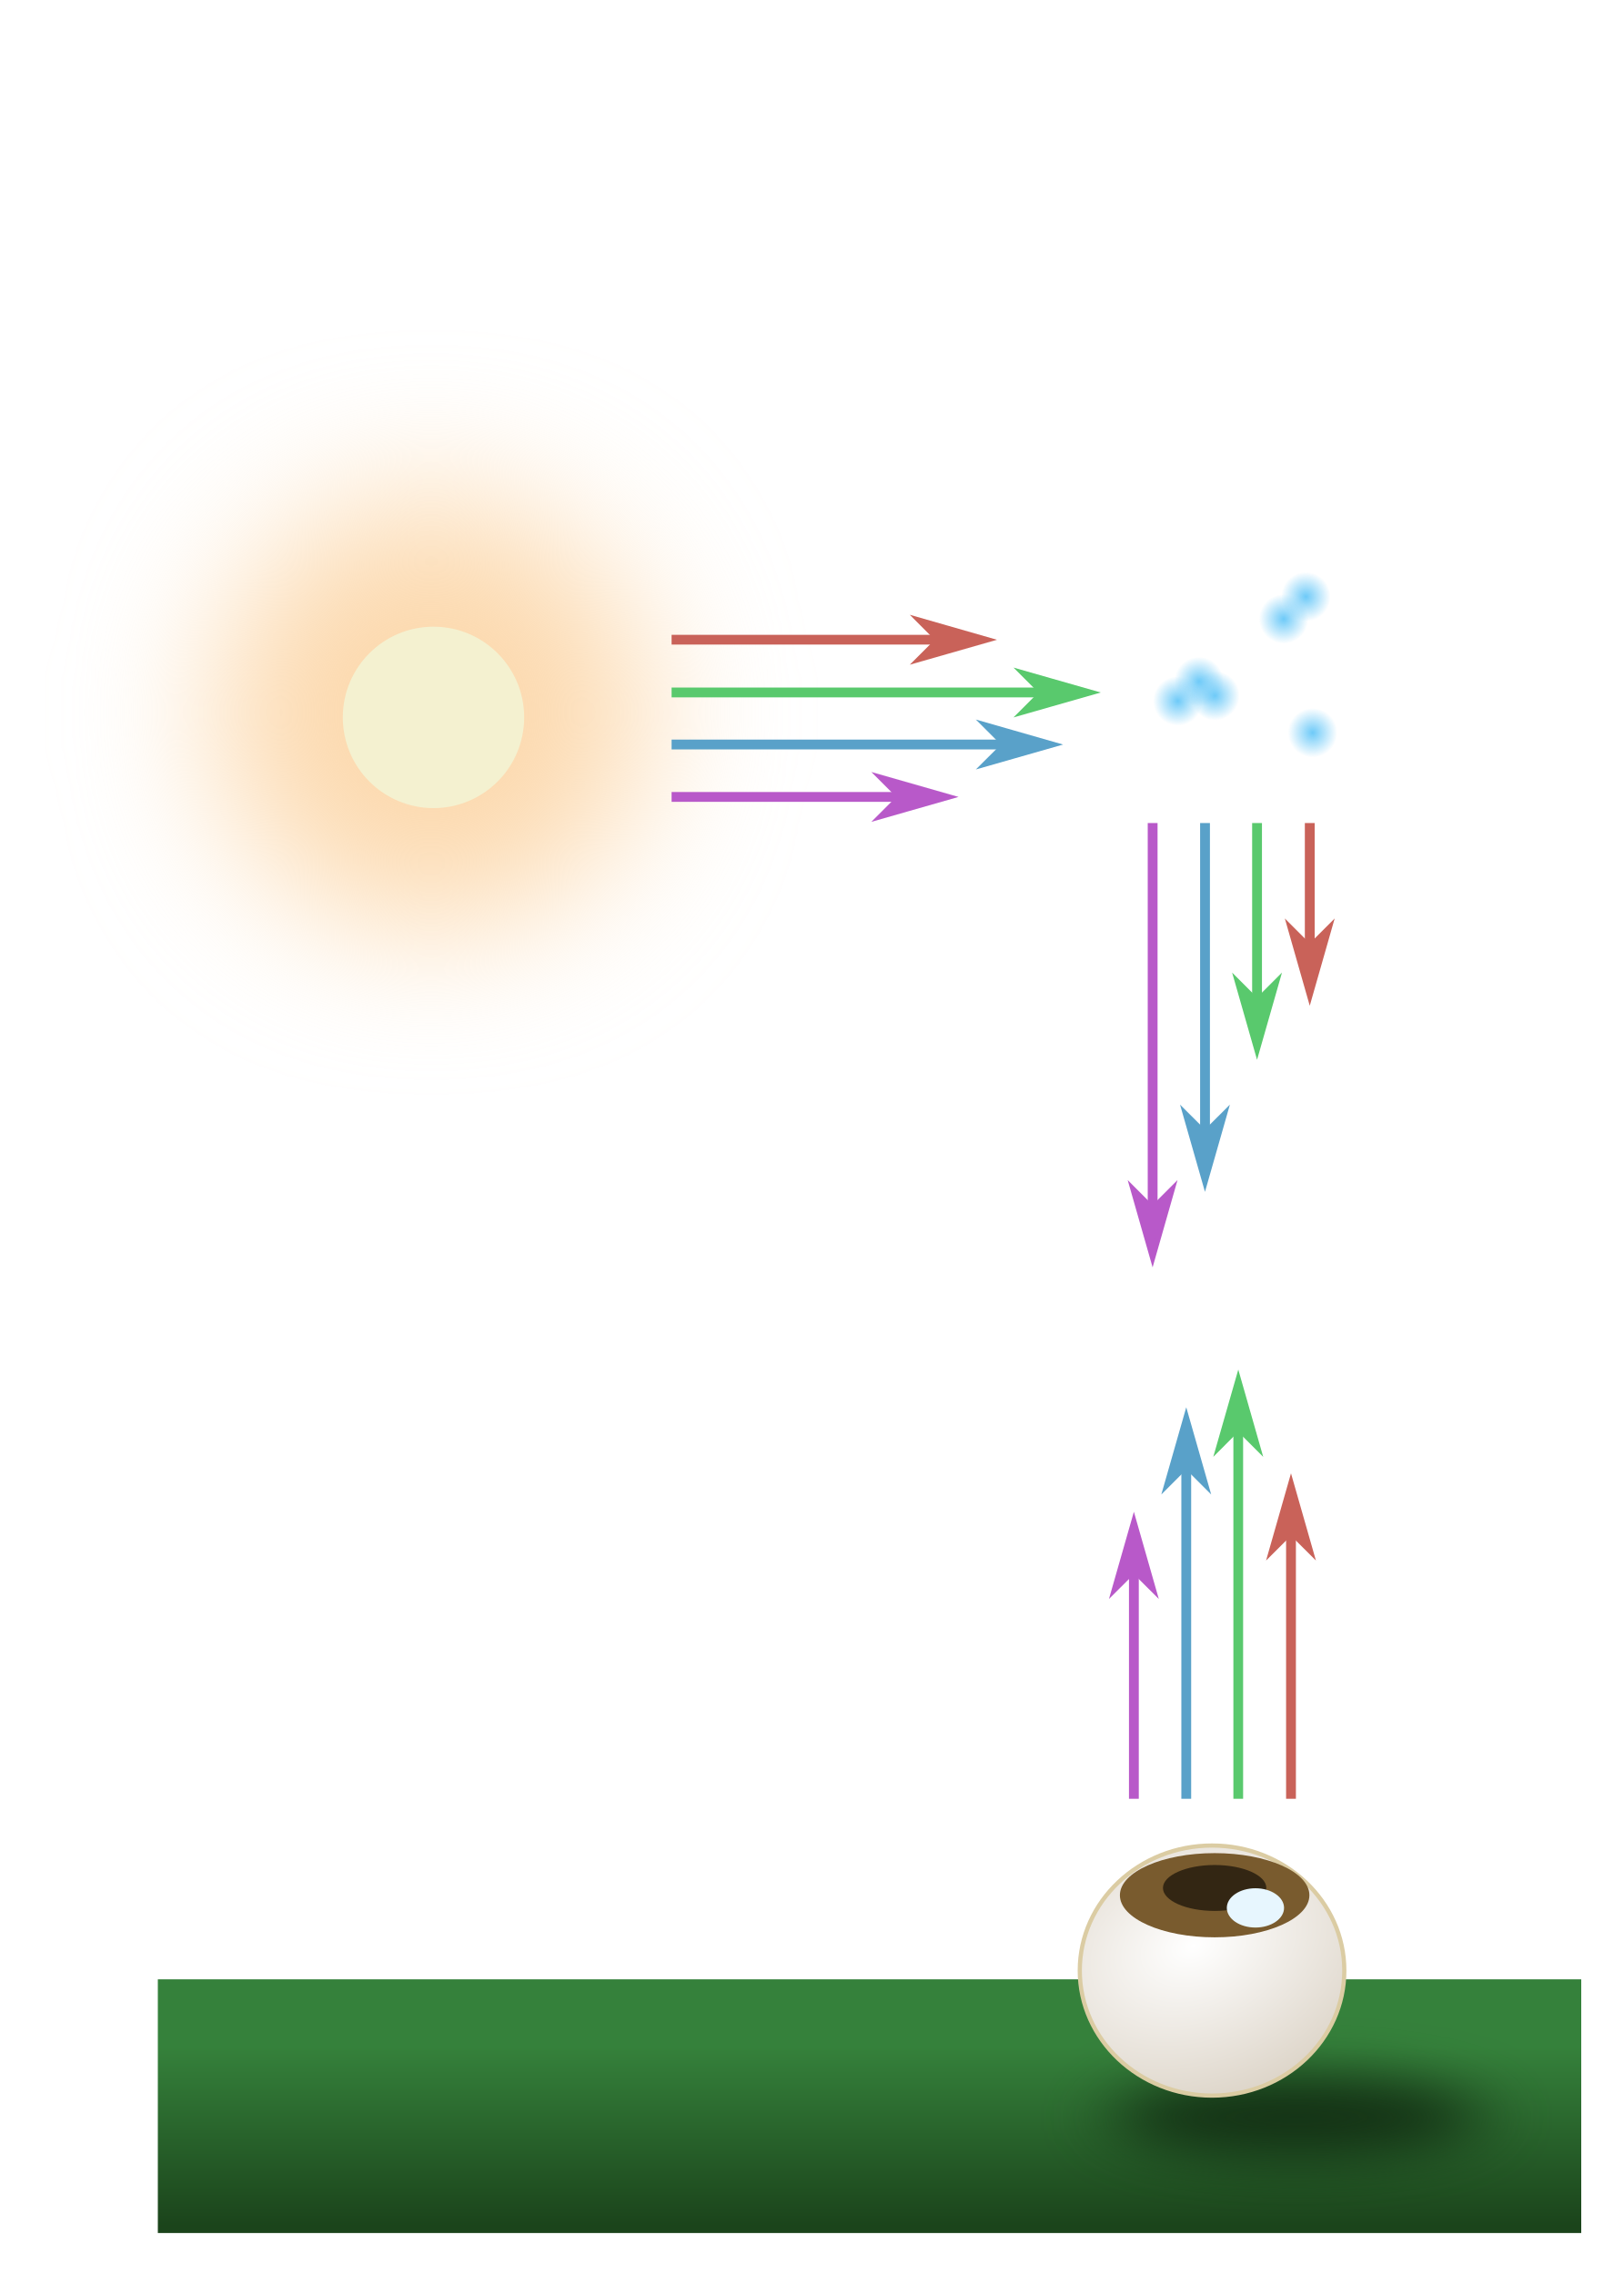
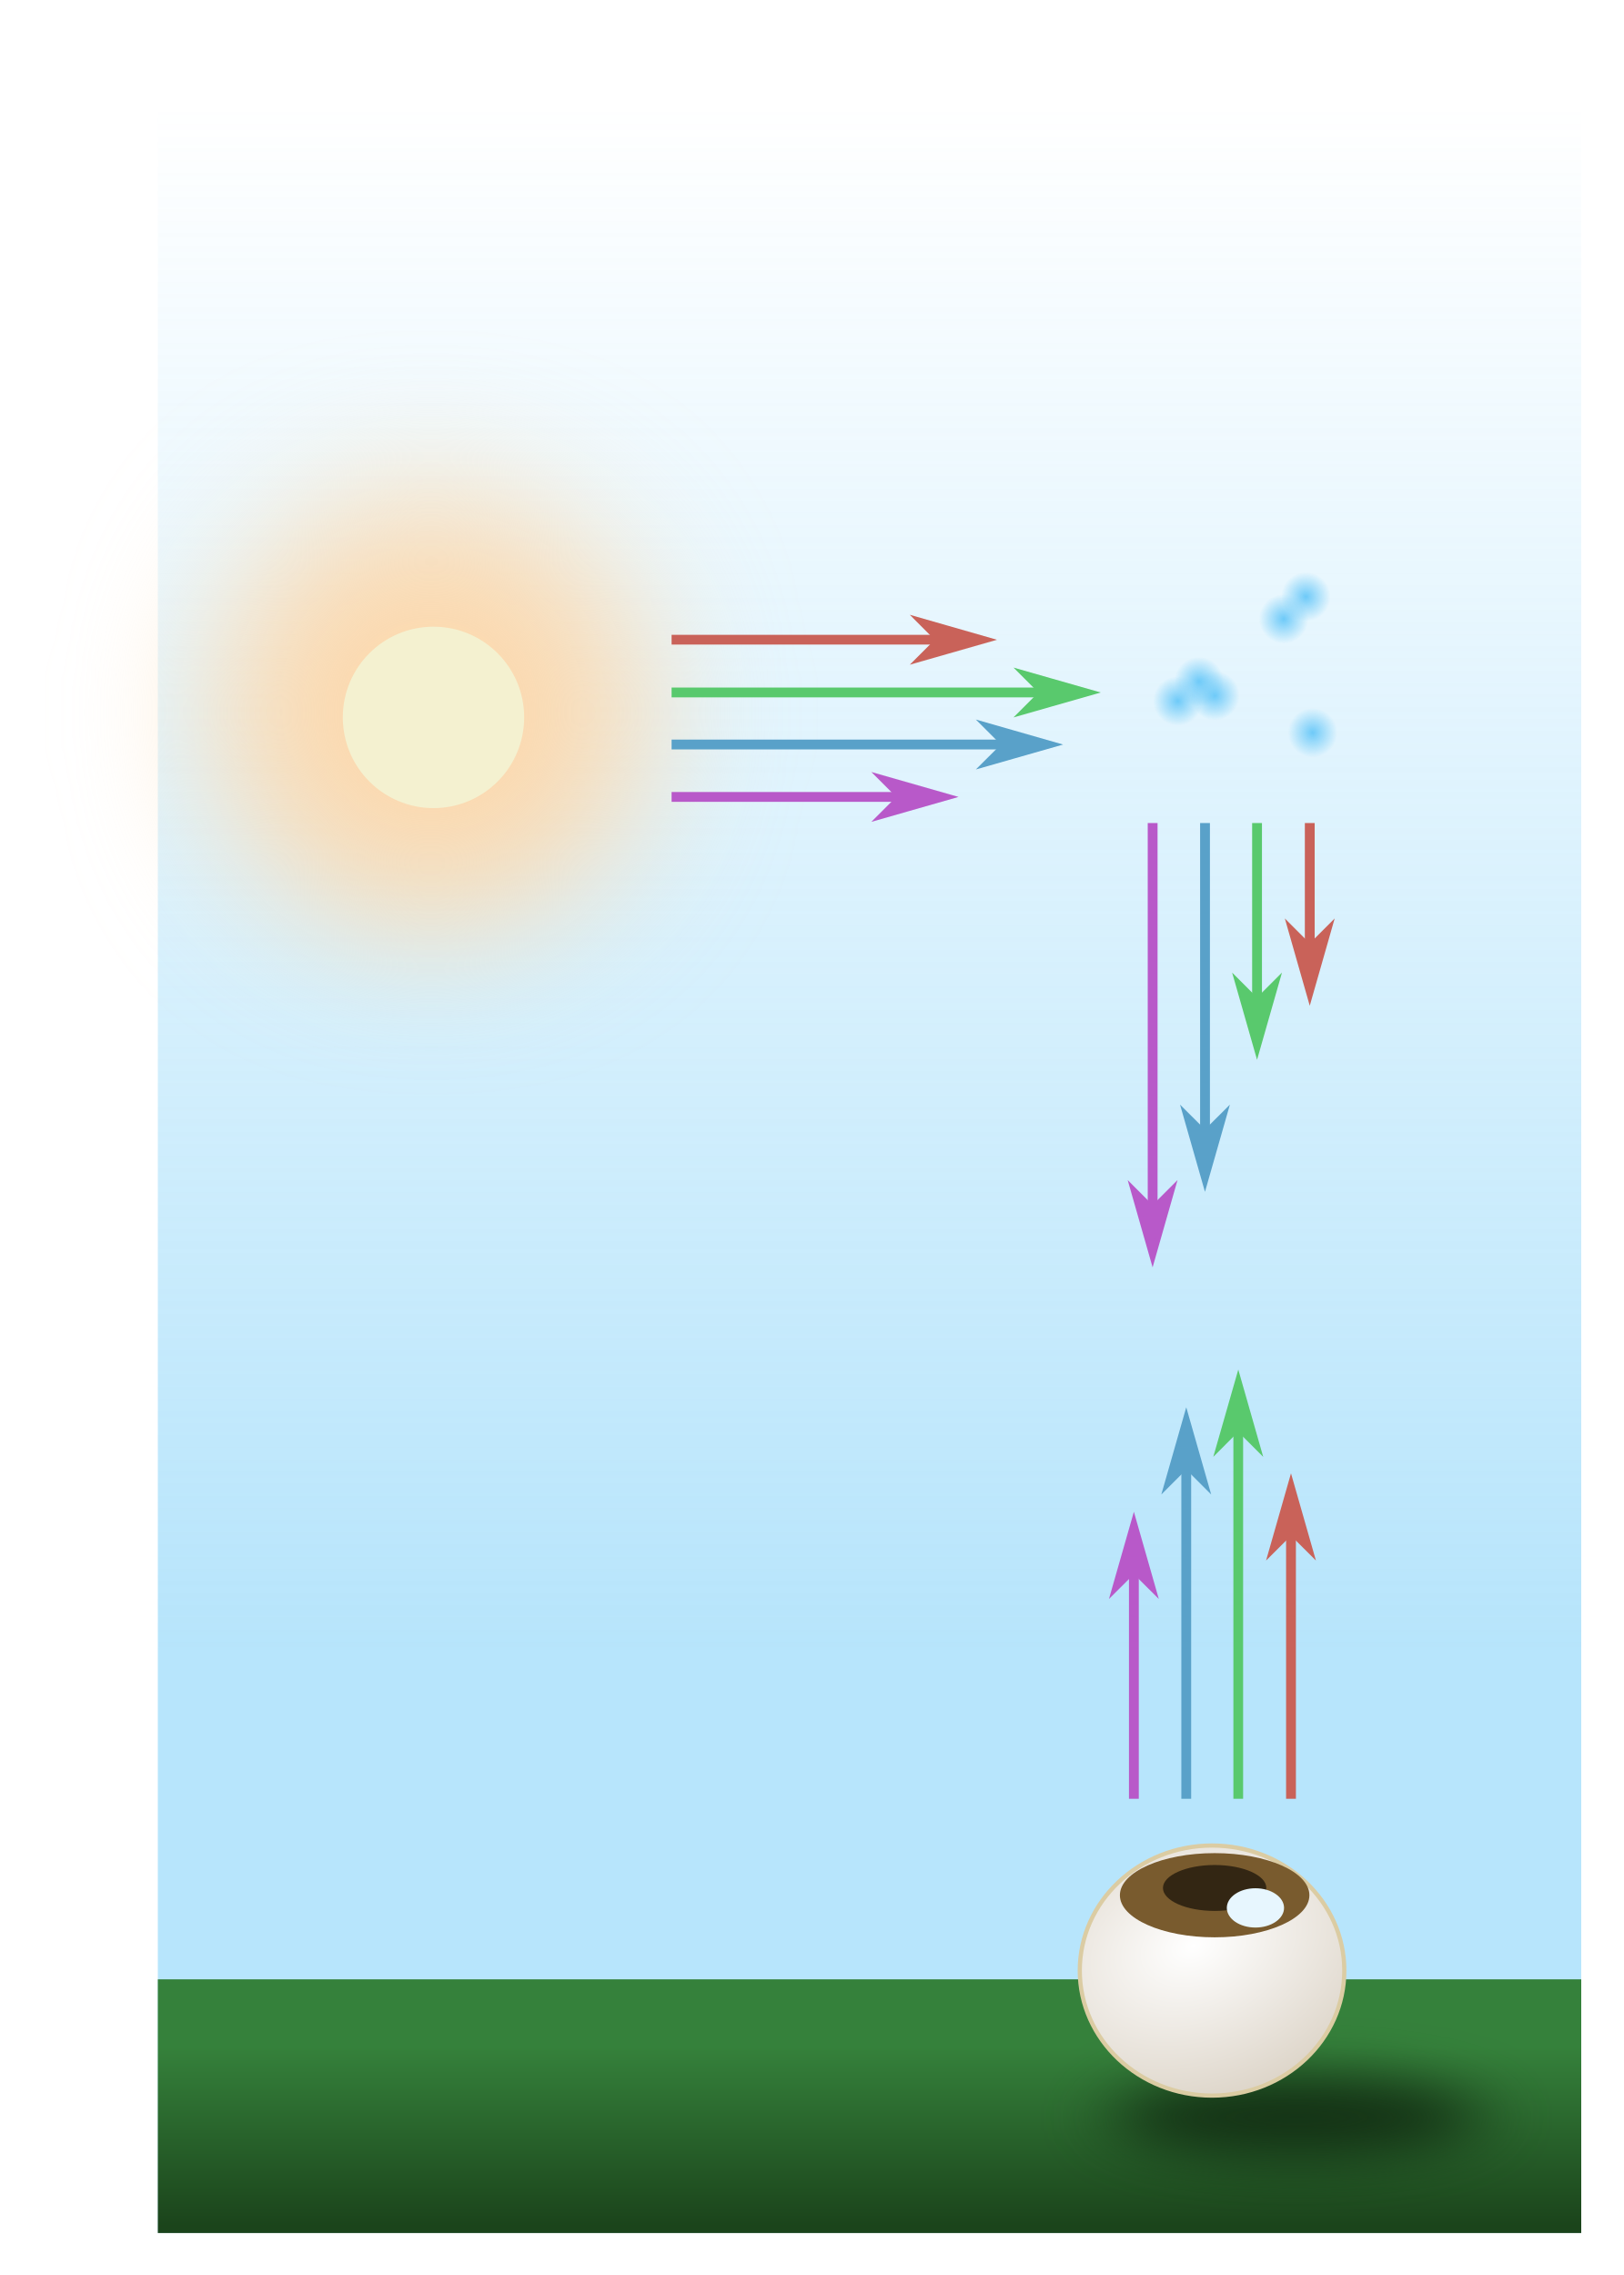
<svg xmlns="http://www.w3.org/2000/svg" xmlns:xlink="http://www.w3.org/1999/xlink" width="38.682mm" height="54.202mm" viewBox="0 0 38.682 54.202" version="1.1" id="svg1919">
  <defs id="defs1916">
    <linearGradient id="linearGradient11644">
      <stop style="stop-color:#ffffff;stop-opacity:1" offset="0" id="stop11640" />
      <stop style="stop-color:#d5cbbc;stop-opacity:1" offset="1" id="stop11642" />
    </linearGradient>
    <linearGradient id="linearGradient8971">
      <stop style="stop-color:#35813b;stop-opacity:1" offset="0" id="stop8967" />
      <stop style="stop-color:#1b441b;stop-opacity:1" offset="1" id="stop8969" />
    </linearGradient>
    <marker style="overflow:visible" id="Arrow1Mend" refX="0" refY="0" orient="auto">
      <path transform="matrix(-0.4,0,0,-0.4,-4,0)" style="fill:context-stroke;fill-rule:evenodd;stroke:context-stroke;stroke-width:1pt" d="M 0,0 5,-5 -12.5,0 5,5 Z" id="path6926" />
    </marker>
    <linearGradient id="linearGradient6579">
      <stop style="stop-color:#6ecaf8;stop-opacity:1;" offset="0" id="stop6575" />
      <stop style="stop-color:#6ecaf8;stop-opacity:0;" offset="1" id="stop6577" />
    </linearGradient>
    <filter style="color-interpolation-filters:sRGB" id="filter6571" x="-0.404" y="-0.404" width="1.809" height="1.809">
      <feGaussianBlur stdDeviation="1.728" id="feGaussianBlur6573" />
    </filter>
-     <linearGradient xlink:href="#linearGradient6579" id="linearGradient6581" x1="93.383" y1="100.019" x2="93.383" y2="63.141" gradientUnits="userSpaceOnUse" gradientTransform="translate(0,56.33754)" />
+     <linearGradient xlink:href="#linearGradient6579" id="linearGradient6581" x1="93.383" y1="100.019" x2="93.383" y2="63.141" gradientUnits="userSpaceOnUse" />
    <radialGradient xlink:href="#linearGradient6579" id="radialGradient8110" cx="105.24" cy="79.818" fx="105.24" fy="79.818" r="0.976" gradientUnits="userSpaceOnUse" gradientTransform="matrix(0.6030273,0,0,0.6030273,38.56063,28.7973)" />
    <radialGradient xlink:href="#linearGradient6579" id="radialGradient8213" gradientUnits="userSpaceOnUse" gradientTransform="matrix(0.6030273,0,0,0.6030273,38.05608,29.25981)" cx="105.24" cy="79.818" fx="105.24" fy="79.818" r="0.976" />
    <radialGradient xlink:href="#linearGradient6579" id="radialGradient8217" gradientUnits="userSpaceOnUse" gradientTransform="matrix(0.6030273,0,0,0.6030273,38.93904,29.13367)" cx="105.24" cy="79.818" fx="105.24" fy="79.818" r="0.976" />
    <radialGradient xlink:href="#linearGradient6579" id="radialGradient8225" gradientUnits="userSpaceOnUse" gradientTransform="matrix(0.6030273,0,0,0.6030273,41.26883,30.01663)" cx="105.24" cy="79.818" fx="105.24" fy="79.818" r="0.976" />
    <linearGradient xlink:href="#linearGradient8971" id="linearGradient8946" gradientUnits="userSpaceOnUse" x1="93.383" y1="100.019" x2="93.383" y2="63.141" gradientTransform="matrix(1,0,0,0.1157899,0,-121.0366)" />
    <filter style="color-interpolation-filters:sRGB" id="filter10713" x="-0.749" y="-0.23" width="2.498" height="1.46">
      <feGaussianBlur stdDeviation="0.674" id="feGaussianBlur10715" />
    </filter>
    <radialGradient xlink:href="#linearGradient6579" id="radialGradient11516" gradientUnits="userSpaceOnUse" gradientTransform="matrix(0.6030273,0,0,0.6030273,40.57859,27.30498)" cx="105.24" cy="79.818" fx="105.24" fy="79.818" r="0.976" />
    <radialGradient xlink:href="#linearGradient6579" id="radialGradient11520" gradientUnits="userSpaceOnUse" gradientTransform="matrix(0.6030273,0,0,0.6030273,41.10776,26.77581)" cx="105.24" cy="79.818" fx="105.24" fy="79.818" r="0.976" />
    <radialGradient xlink:href="#linearGradient11644" id="radialGradient11648" cx="107.048" cy="-101.914" fx="107.048" fy="-101.914" r="3.029" gradientTransform="matrix(1.425518,-0.5377639,0.7487234,1.984734,30.75449,157.9487)" gradientUnits="userSpaceOnUse" />
+     <linearGradient xlink:href="#linearGradient6579" id="linearGradient13010" gradientUnits="userSpaceOnUse" x1="93.383" y1="100.019" x2="93.383" y2="63.141" gradientTransform="translate(0,64.4256)" />
  </defs>
  <g id="layer1" transform="translate(-73.4507,-60.69121)">
-     <rect style="fill:url(#linearGradient6581);fill-opacity:1;stroke:none;stroke-width:0.558;stroke-opacity:1" id="rect3906" width="33.92" height="52.202" x="77.212" y="118.029" />
+     <rect style="fill:url(#linearGradient6581);fill-opacity:1;stroke:none;stroke-width:0.558;stroke-opacity:1;opacity:0.499" id="rect3906" width="33.92" height="52.202" x="77.212" y="61.691" />
    <circle style="fill:#e8dec4;fill-opacity:1;stroke:#dbcca3;stroke-width:0.5;stroke-opacity:1" id="circle4144" cx="137.653" cy="98.211" r="15.382" />
    <path style="fill:#fcfaf7;fill-opacity:1;stroke:#dbcca3;stroke-width:0.5;stroke-opacity:1" id="circle4437" d="m 123.905,105.111 a 15.382,15.382 0 0 1 0.477,-14.677 l 13.272,7.777 z" />
    <ellipse style="fill:#795b2e;fill-opacity:1;stroke:none;stroke-width:1.036;stroke-opacity:1" id="path5293" cx="124.914" cy="97.916" rx="2.65" ry="5.966" />
    <ellipse style="fill:#332613;fill-opacity:1;stroke:none;stroke-width:0.565;stroke-opacity:1" id="ellipse5411" cx="124.457" cy="97.916" rx="1.445" ry="3.254" />
    <ellipse style="fill:#e7f6fe;fill-opacity:1;stroke:none;stroke-width:0.389;stroke-opacity:1" id="ellipse7188" cx="125.712" cy="95.348" rx="1.236" ry="1.802" />
    <circle style="mix-blend-mode:normal;fill:#fcd9ae;fill-opacity:1;stroke:none;stroke-width:0.5;filter:url(#filter6571)" id="path6357" cx="83.726" cy="77.663" r="5.127" />
    <g id="path6783">
      <path style="color:#000000;fill:#59a1c9;-inkscape-stroke:none" d="m 89.455,78.312 v 0.234 h 8.867 V 78.312 Z" id="path10902" />
      <g id="g10890">
        <g id="path10892">
          <path style="color:#000000;fill:#59a1c9;fill-rule:evenodd;stroke-width:0.094pt;-inkscape-stroke:none" d="m 97.387,78.429 -0.468,0.468 1.638,-0.468 -1.638,-0.468 z" id="path10896" />
          <path style="color:#000000;fill:#59a1c9;fill-rule:evenodd;-inkscape-stroke:none" d="m 96.705,77.834 0.596,0.596 -0.596,0.594 2.08,-0.594 z m 0.43,0.254 1.195,0.342 -1.195,0.34 0.342,-0.34 -0.045,-0.045 z" id="path10898" />
        </g>
      </g>
    </g>
    <g id="path7265">
      <path style="color:#000000;fill:#59c96d;-inkscape-stroke:none" d="m 89.455,77.072 v 0.234 h 9.766 v -0.234 z" id="path10920" />
      <g id="g10908">
        <g id="path10910">
          <path style="color:#000000;fill:#59c96d;fill-rule:evenodd;stroke-width:0.094pt;-inkscape-stroke:none" d="m 98.284,77.19 -0.468,0.468 1.638,-0.468 -1.638,-0.468 z" id="path10914" />
          <path style="color:#000000;fill:#59c96d;fill-rule:evenodd;-inkscape-stroke:none" d="m 97.602,76.596 0.594,0.594 -0.594,0.594 2.08,-0.594 z m 0.43,0.252 1.195,0.342 -1.195,0.342 0.342,-0.342 -0.045,-0.045 z" id="path10916" />
        </g>
      </g>
    </g>
    <g id="path7267">
      <path style="color:#000000;fill:#c96259;-inkscape-stroke:none" d="m 89.455,75.816 v 0.232 h 7.293 v -0.232 z" id="path10938" />
      <g id="g10926">
        <g id="path10928">
          <path style="color:#000000;fill:#c96259;fill-rule:evenodd;stroke-width:0.094pt;-inkscape-stroke:none" d="m 95.812,75.933 -0.468,0.468 1.638,-0.468 -1.638,-0.468 z" id="path10932" />
          <path style="color:#000000;fill:#c96259;fill-rule:evenodd;-inkscape-stroke:none" d="m 95.131,75.338 0.594,0.596 -0.594,0.594 2.078,-0.594 z m 0.428,0.254 1.197,0.342 -1.195,0.34 0.34,-0.34 -0.045,-0.045 z" id="path10934" />
        </g>
      </g>
    </g>
    <g id="path7542">
      <path style="color:#000000;fill:#b859c9;-inkscape-stroke:none" d="m 89.455,79.561 v 0.234 h 6.377 v -0.234 z" id="path10956" />
      <g id="g10944">
        <g id="path10946">
          <path style="color:#000000;fill:#b859c9;fill-rule:evenodd;stroke-width:0.094pt;-inkscape-stroke:none" d="m 94.896,79.677 -0.468,0.468 1.638,-0.468 -1.638,-0.468 z" id="path10950" />
          <path style="color:#000000;fill:#b859c9;fill-rule:evenodd;-inkscape-stroke:none" d="m 94.215,79.084 0.594,0.594 -0.594,0.594 2.078,-0.594 z m 0.43,0.252 1.195,0.34 -1.195,0.342 0.34,-0.34 -0.043,-0.045 z" id="path10952" />
        </g>
      </g>
    </g>
    <circle style="fill:url(#radialGradient8110);fill-opacity:1;stroke:none;stroke-width:0.16;stroke-miterlimit:4;stroke-dasharray:none;stroke-opacity:1" id="path7996" cx="102.023" cy="76.93" r="0.589" />
    <circle style="fill:url(#radialGradient8213);fill-opacity:1;stroke:none;stroke-width:0.16;stroke-miterlimit:4;stroke-dasharray:none;stroke-opacity:1" id="circle8211" cx="101.518" cy="77.392" r="0.589" />
    <circle style="fill:url(#radialGradient8217);fill-opacity:1;stroke:none;stroke-width:0.16;stroke-miterlimit:4;stroke-dasharray:none;stroke-opacity:1" id="circle8215" cx="102.401" cy="77.266" r="0.589" />
    <circle style="fill:url(#radialGradient8225);fill-opacity:1;stroke:none;stroke-width:0.16;stroke-miterlimit:4;stroke-dasharray:none;stroke-opacity:1" id="circle8223" cx="104.731" cy="78.149" r="0.589" />
    <circle style="opacity:1;fill:#f4f1d0;fill-opacity:1;stroke:none;stroke-width:0.265;stroke-miterlimit:4;stroke-dasharray:none;stroke-opacity:1" id="path8259" cx="83.781" cy="77.783" r="2.161" />
    <g id="g8762" transform="rotate(90,97.59217,87.7693)">
      <g id="path8750">
        <path style="color:#000000;fill:#59a1c9;-inkscape-stroke:none" d="M 90.123,83.078 V 83.312 h 8.326 v -0.234 z" id="path10974" />
        <g id="g10962">
          <g id="path10964">
            <path style="color:#000000;fill:#59a1c9;fill-rule:evenodd;stroke-width:0.094pt;-inkscape-stroke:none" d="m 97.514,83.195 -0.468,0.468 1.638,-0.468 -1.638,-0.468 z" id="path10968" />
            <path style="color:#000000;fill:#59a1c9;fill-rule:evenodd;-inkscape-stroke:none" d="m 96.832,82.602 0.592,0.594 -0.592,0.594 2.078,-0.594 z m 0.428,0.252 1.195,0.342 -1.195,0.342 0.342,-0.342 -0.043,-0.045 z" id="path10970" />
          </g>
        </g>
      </g>
      <g id="path8752">
        <path style="color:#000000;fill:#59c96d;-inkscape-stroke:none" d="m 90.123,81.838 v 0.234 h 5.18 v -0.234 z" id="path10992" />
        <g id="g10980">
          <g id="path10982">
            <path style="color:#000000;fill:#59c96d;fill-rule:evenodd;stroke-width:0.094pt;-inkscape-stroke:none" d="m 94.368,81.956 -0.468,0.468 1.638,-0.468 -1.638,-0.468 z" id="path10986" />
            <path style="color:#000000;fill:#59c96d;fill-rule:evenodd;-inkscape-stroke:none" d="m 93.686,81.361 0.594,0.594 -0.594,0.594 2.078,-0.594 z m 0.428,0.252 1.197,0.342 -1.197,0.342 0.342,-0.342 -0.043,-0.043 z" id="path10988" />
          </g>
        </g>
      </g>
      <g id="path8754">
        <path style="color:#000000;fill:#c96259;-inkscape-stroke:none" d="m 90.123,80.582 v 0.234 h 3.893 v -0.234 z" id="path11010" />
        <g id="g10998">
          <g id="path11000">
            <path style="color:#000000;fill:#c96259;fill-rule:evenodd;stroke-width:0.094pt;-inkscape-stroke:none" d="m 93.079,80.699 -0.468,0.468 1.638,-0.468 -1.638,-0.468 z" id="path11004" />
            <path style="color:#000000;fill:#c96259;fill-rule:evenodd;-inkscape-stroke:none" d="m 92.396,80.105 0.594,0.594 -0.594,0.594 2.08,-0.594 z m 0.428,0.252 1.197,0.342 -1.197,0.342 0.344,-0.342 -0.045,-0.045 z" id="path11006" />
          </g>
        </g>
      </g>
      <g id="path8756">
        <path style="color:#000000;fill:#b859c9;-inkscape-stroke:none" d="m 90.123,84.326 v 0.234 h 10.125 v -0.234 z" id="path11028" />
        <g id="g11016">
          <g id="path11018">
            <path style="color:#000000;fill:#b859c9;fill-rule:evenodd;stroke-width:0.094pt;-inkscape-stroke:none" d="m 99.312,84.443 -0.468,0.468 1.638,-0.468 -1.638,-0.468 z" id="path11022" />
            <path style="color:#000000;fill:#b859c9;fill-rule:evenodd;-inkscape-stroke:none" d="m 98.629,83.85 0.594,0.594 -0.594,0.594 2.08,-0.594 z m 0.43,0.252 1.195,0.342 -1.195,0.342 0.342,-0.342 -0.045,-0.045 z" id="path11024" />
          </g>
        </g>
      </g>
    </g>
    <rect style="fill:url(#linearGradient8946);fill-opacity:1;stroke:none;stroke-width:0.19;stroke-opacity:1" id="rect8944" width="33.92" height="6.044" x="77.212" y="-113.893" transform="scale(1,-1)" />
    <g id="g9482" transform="matrix(0,-1,-1,0,201.0084,192.2231)">
      <g id="path9470">
        <path style="color:#000000;fill:#59a1c9;-inkscape-stroke:none" d="m 88.676,99.172 v 0.234 h 8.867 v -0.234 z" id="path11046" />
        <g id="g11034">
          <g id="path11036">
            <path style="color:#000000;fill:#59a1c9;fill-rule:evenodd;stroke-width:0.094pt;-inkscape-stroke:none" d="m 96.608,99.289 -0.468,0.468 1.638,-0.468 -1.638,-0.468 z" id="path11040" />
            <path style="color:#000000;fill:#59a1c9;fill-rule:evenodd;-inkscape-stroke:none" d="m 95.926,98.695 0.594,0.594 -0.594,0.594 2.078,-0.594 z m 0.428,0.252 1.195,0.342 -1.195,0.342 0.342,-0.342 -0.043,-0.045 z" id="path11042" />
          </g>
        </g>
      </g>
      <g id="path9472">
        <path style="color:#000000;fill:#59c96d;-inkscape-stroke:none" d="m 88.676,97.934 v 0.232 h 9.766 v -0.232 z" id="path11064" />
        <g id="g11052">
          <g id="path11054">
            <path style="color:#000000;fill:#59c96d;fill-rule:evenodd;stroke-width:0.094pt;-inkscape-stroke:none" d="m 97.505,98.05 -0.468,0.468 1.638,-0.468 -1.638,-0.468 z" id="path11058" />
            <path style="color:#000000;fill:#59c96d;fill-rule:evenodd;-inkscape-stroke:none" d="m 96.822,97.455 0.596,0.596 -0.596,0.594 2.08,-0.596 z m 0.43,0.254 1.197,0.342 -1.197,0.34 0.342,-0.342 -0.045,-0.043 z" id="path11060" />
          </g>
        </g>
      </g>
      <g id="path9474">
        <path style="color:#000000;fill:#c96259;-inkscape-stroke:none" d="m 88.676,96.676 v 0.234 h 7.293 v -0.234 z" id="path11082" />
        <g id="g11070">
          <g id="path11072">
            <path style="color:#000000;fill:#c96259;fill-rule:evenodd;stroke-width:0.094pt;-inkscape-stroke:none" d="m 95.033,96.793 -0.468,0.468 1.638,-0.468 -1.638,-0.468 z" id="path11076" />
            <path style="color:#000000;fill:#c96259;fill-rule:evenodd;-inkscape-stroke:none" d="m 94.352,96.199 0.592,0.594 -0.592,0.594 2.078,-0.594 z m 0.428,0.252 1.195,0.342 -1.195,0.342 0.342,-0.342 -0.045,-0.045 z" id="path11078" />
          </g>
        </g>
      </g>
      <g id="path9476">
        <path style="color:#000000;fill:#b859c9;-inkscape-stroke:none" d="m 88.676,100.42 v 0.234 h 6.377 v -0.234 z" id="path11100" />
        <g id="g11088">
          <g id="path11090">
            <path style="color:#000000;fill:#b859c9;fill-rule:evenodd;stroke-width:0.094pt;-inkscape-stroke:none" d="m 94.117,100.537 -0.468,0.468 1.638,-0.468 -1.638,-0.468 z" id="path11094" />
            <path style="color:#000000;fill:#b859c9;fill-rule:evenodd;-inkscape-stroke:none" d="m 93.436,99.943 0.592,0.594 -0.592,0.594 2.078,-0.594 z m 0.428,0.252 1.195,0.342 -1.195,0.342 0.342,-0.342 -0.045,-0.045 z" id="path11096" />
          </g>
        </g>
      </g>
    </g>
    <ellipse style="mix-blend-mode:normal;fill:#133014;fill-opacity:1;stroke:none;stroke-width:0.063;stroke-opacity:1;filter:url(#filter10713)" id="ellipse9974" cx="-111.781" cy="-102.334" transform="matrix(0,-0.9001925,-1.263863,0,-24.98071,10.51566)" rx="1.081" ry="3.515" />
    <ellipse style="fill:url(#radialGradient11648);fill-opacity:1;stroke:#dbcca3;stroke-width:0.1;stroke-opacity:1" id="path9694" cx="107.64" cy="-102.334" transform="rotate(90)" rx="2.979" ry="3.152" />
    <ellipse style="fill:#795b2e;fill-opacity:1;stroke:none;stroke-width:0.392;stroke-opacity:1" id="ellipse9696" cx="105.845" cy="-102.396" rx="1.003" ry="2.258" transform="rotate(90)" />
    <ellipse style="fill:#332613;fill-opacity:1;stroke:none;stroke-width:0.214;stroke-opacity:1" id="ellipse9698" cx="105.672" cy="-102.396" rx="0.547" ry="1.232" transform="rotate(90)" />
    <ellipse style="fill:#e7f6fe;fill-opacity:1;stroke:none;stroke-width:0.147;stroke-opacity:1" id="ellipse9700" cx="106.147" cy="-103.368" rx="0.468" ry="0.682" transform="rotate(90)" />
    <circle style="fill:url(#radialGradient11516);fill-opacity:1;stroke:none;stroke-width:0.16;stroke-miterlimit:4;stroke-dasharray:none;stroke-opacity:1" id="circle11514" cx="104.041" cy="75.437" r="0.589" />
    <circle style="fill:url(#radialGradient11520);fill-opacity:1;stroke:none;stroke-width:0.16;stroke-miterlimit:4;stroke-dasharray:none;stroke-opacity:1" id="circle11518" cx="104.57" cy="74.908" r="0.589" />
+     <rect style="fill:url(#linearGradient13010);fill-opacity:1;stroke:none;stroke-width:0.558;stroke-opacity:1" id="rect13008" width="33.92" height="52.202" x="77.212" y="126.117" />
  </g>
</svg>
